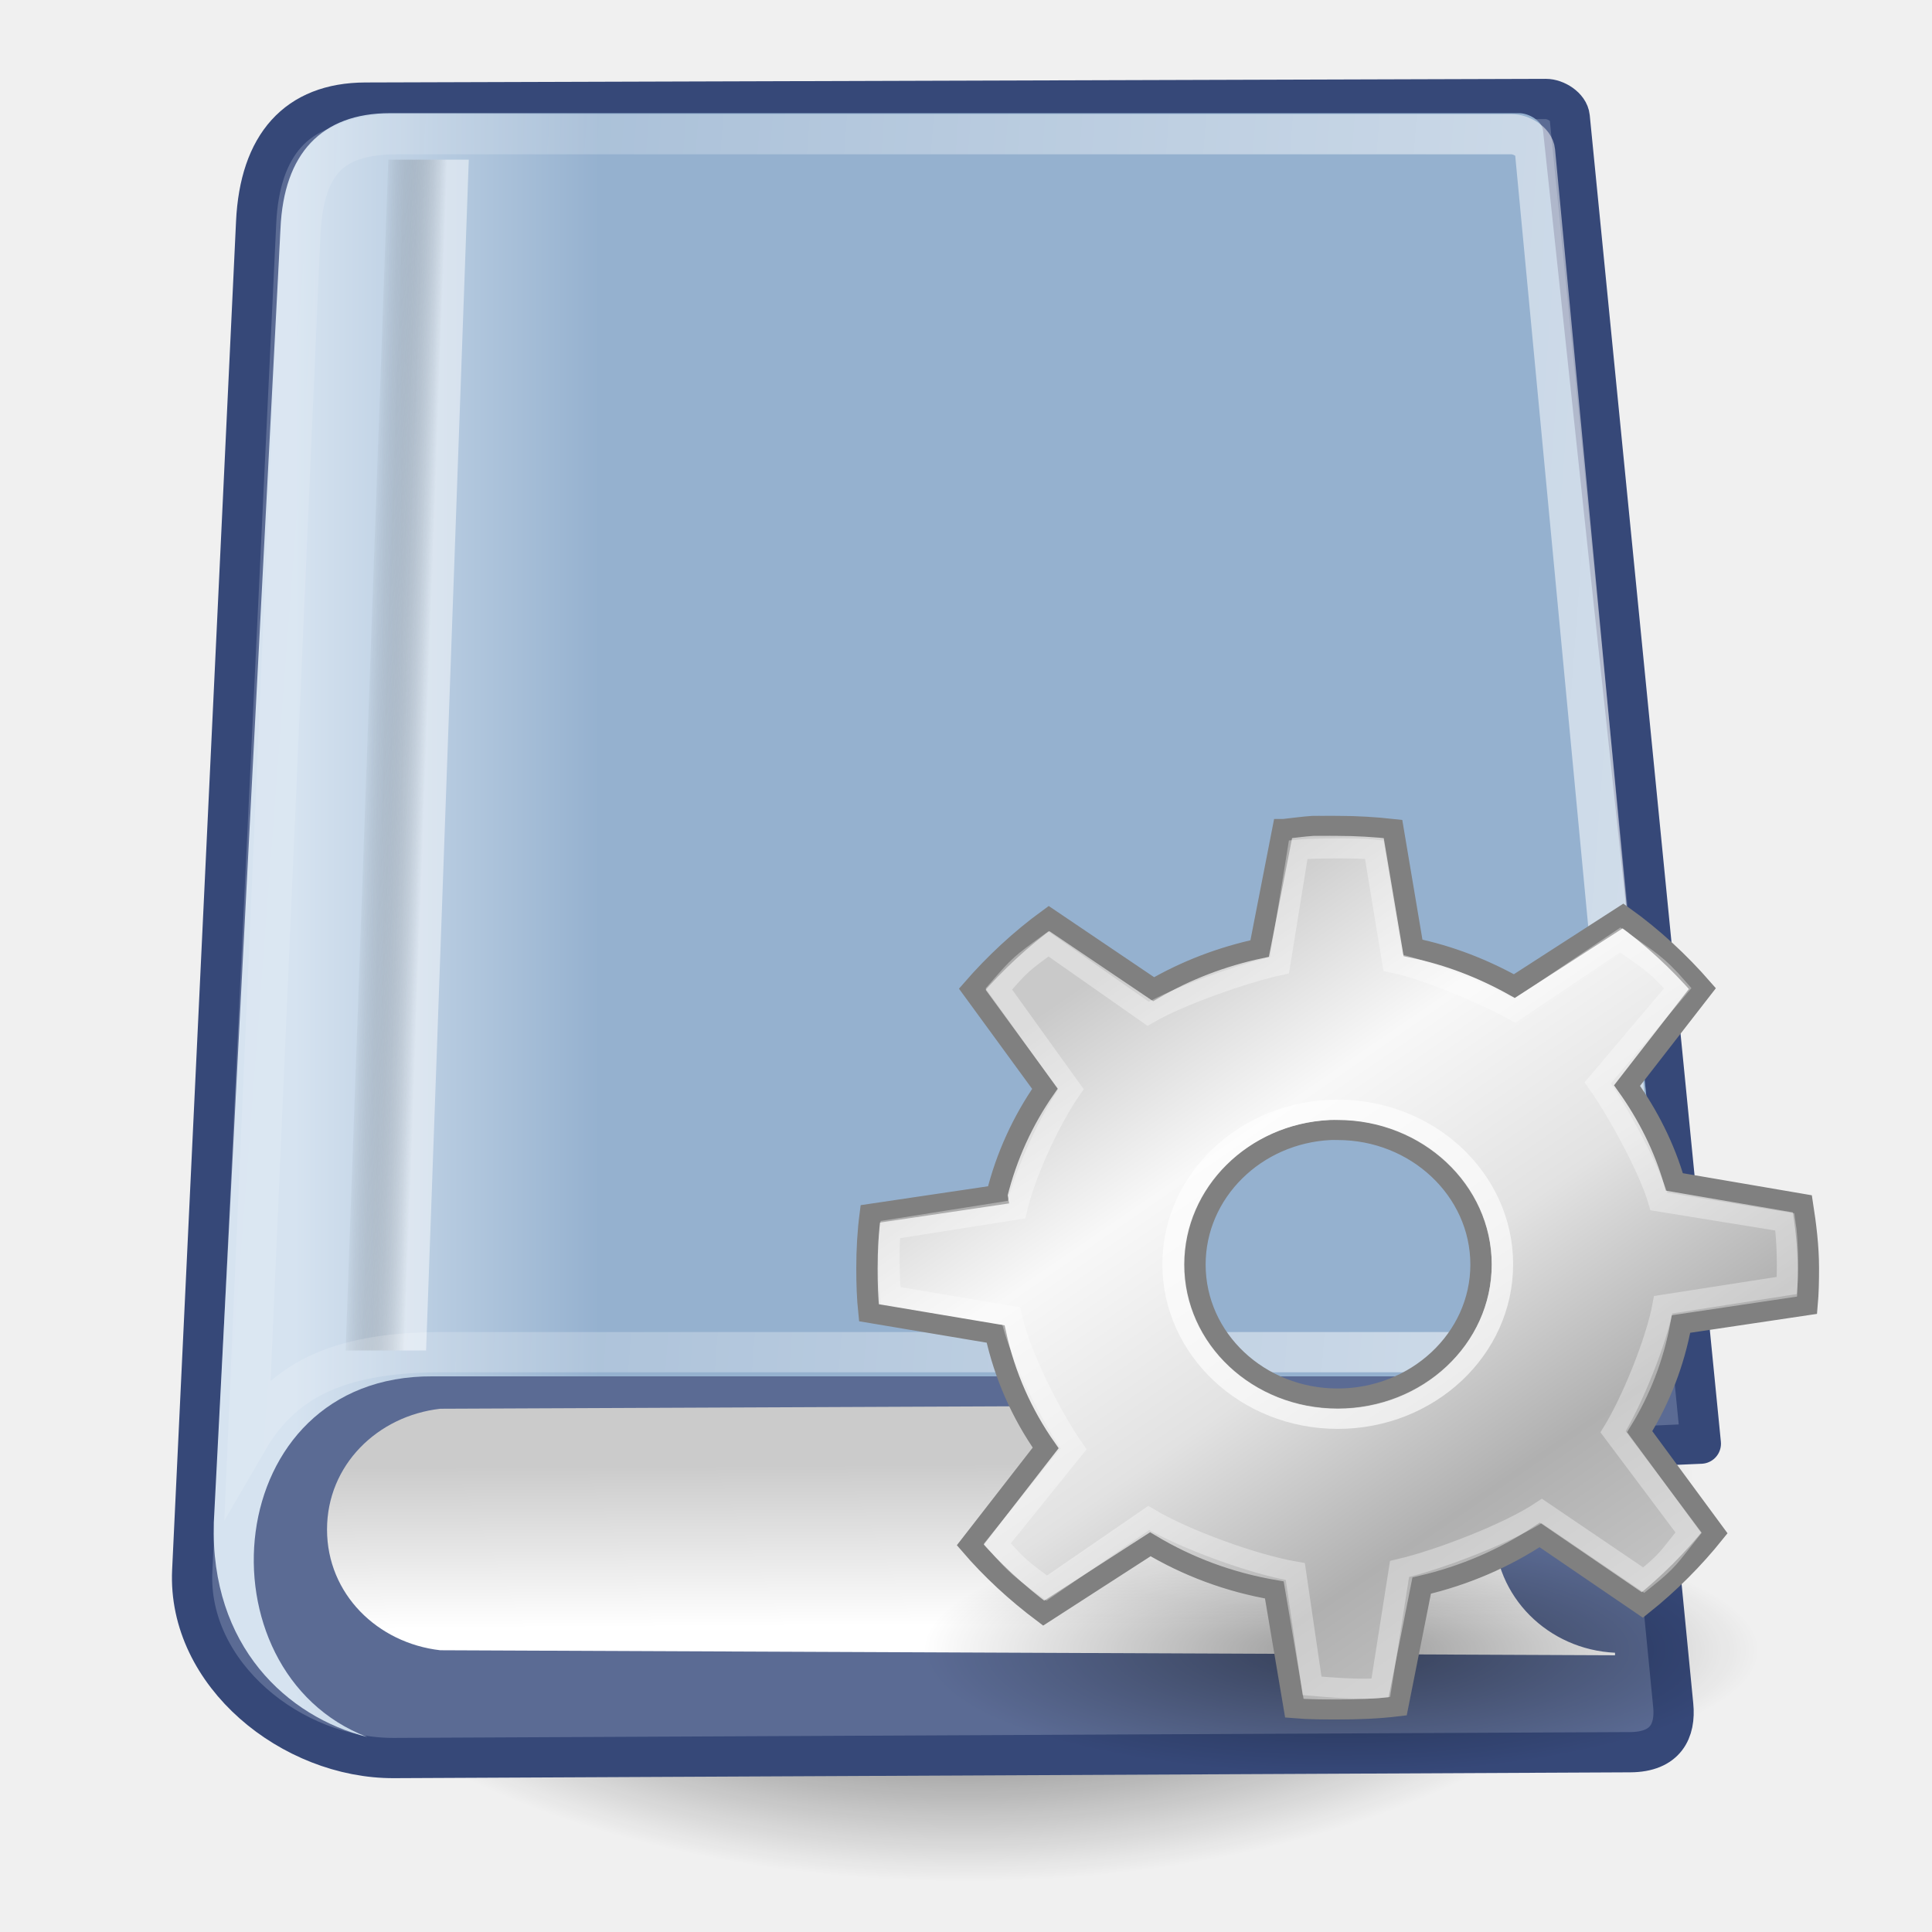
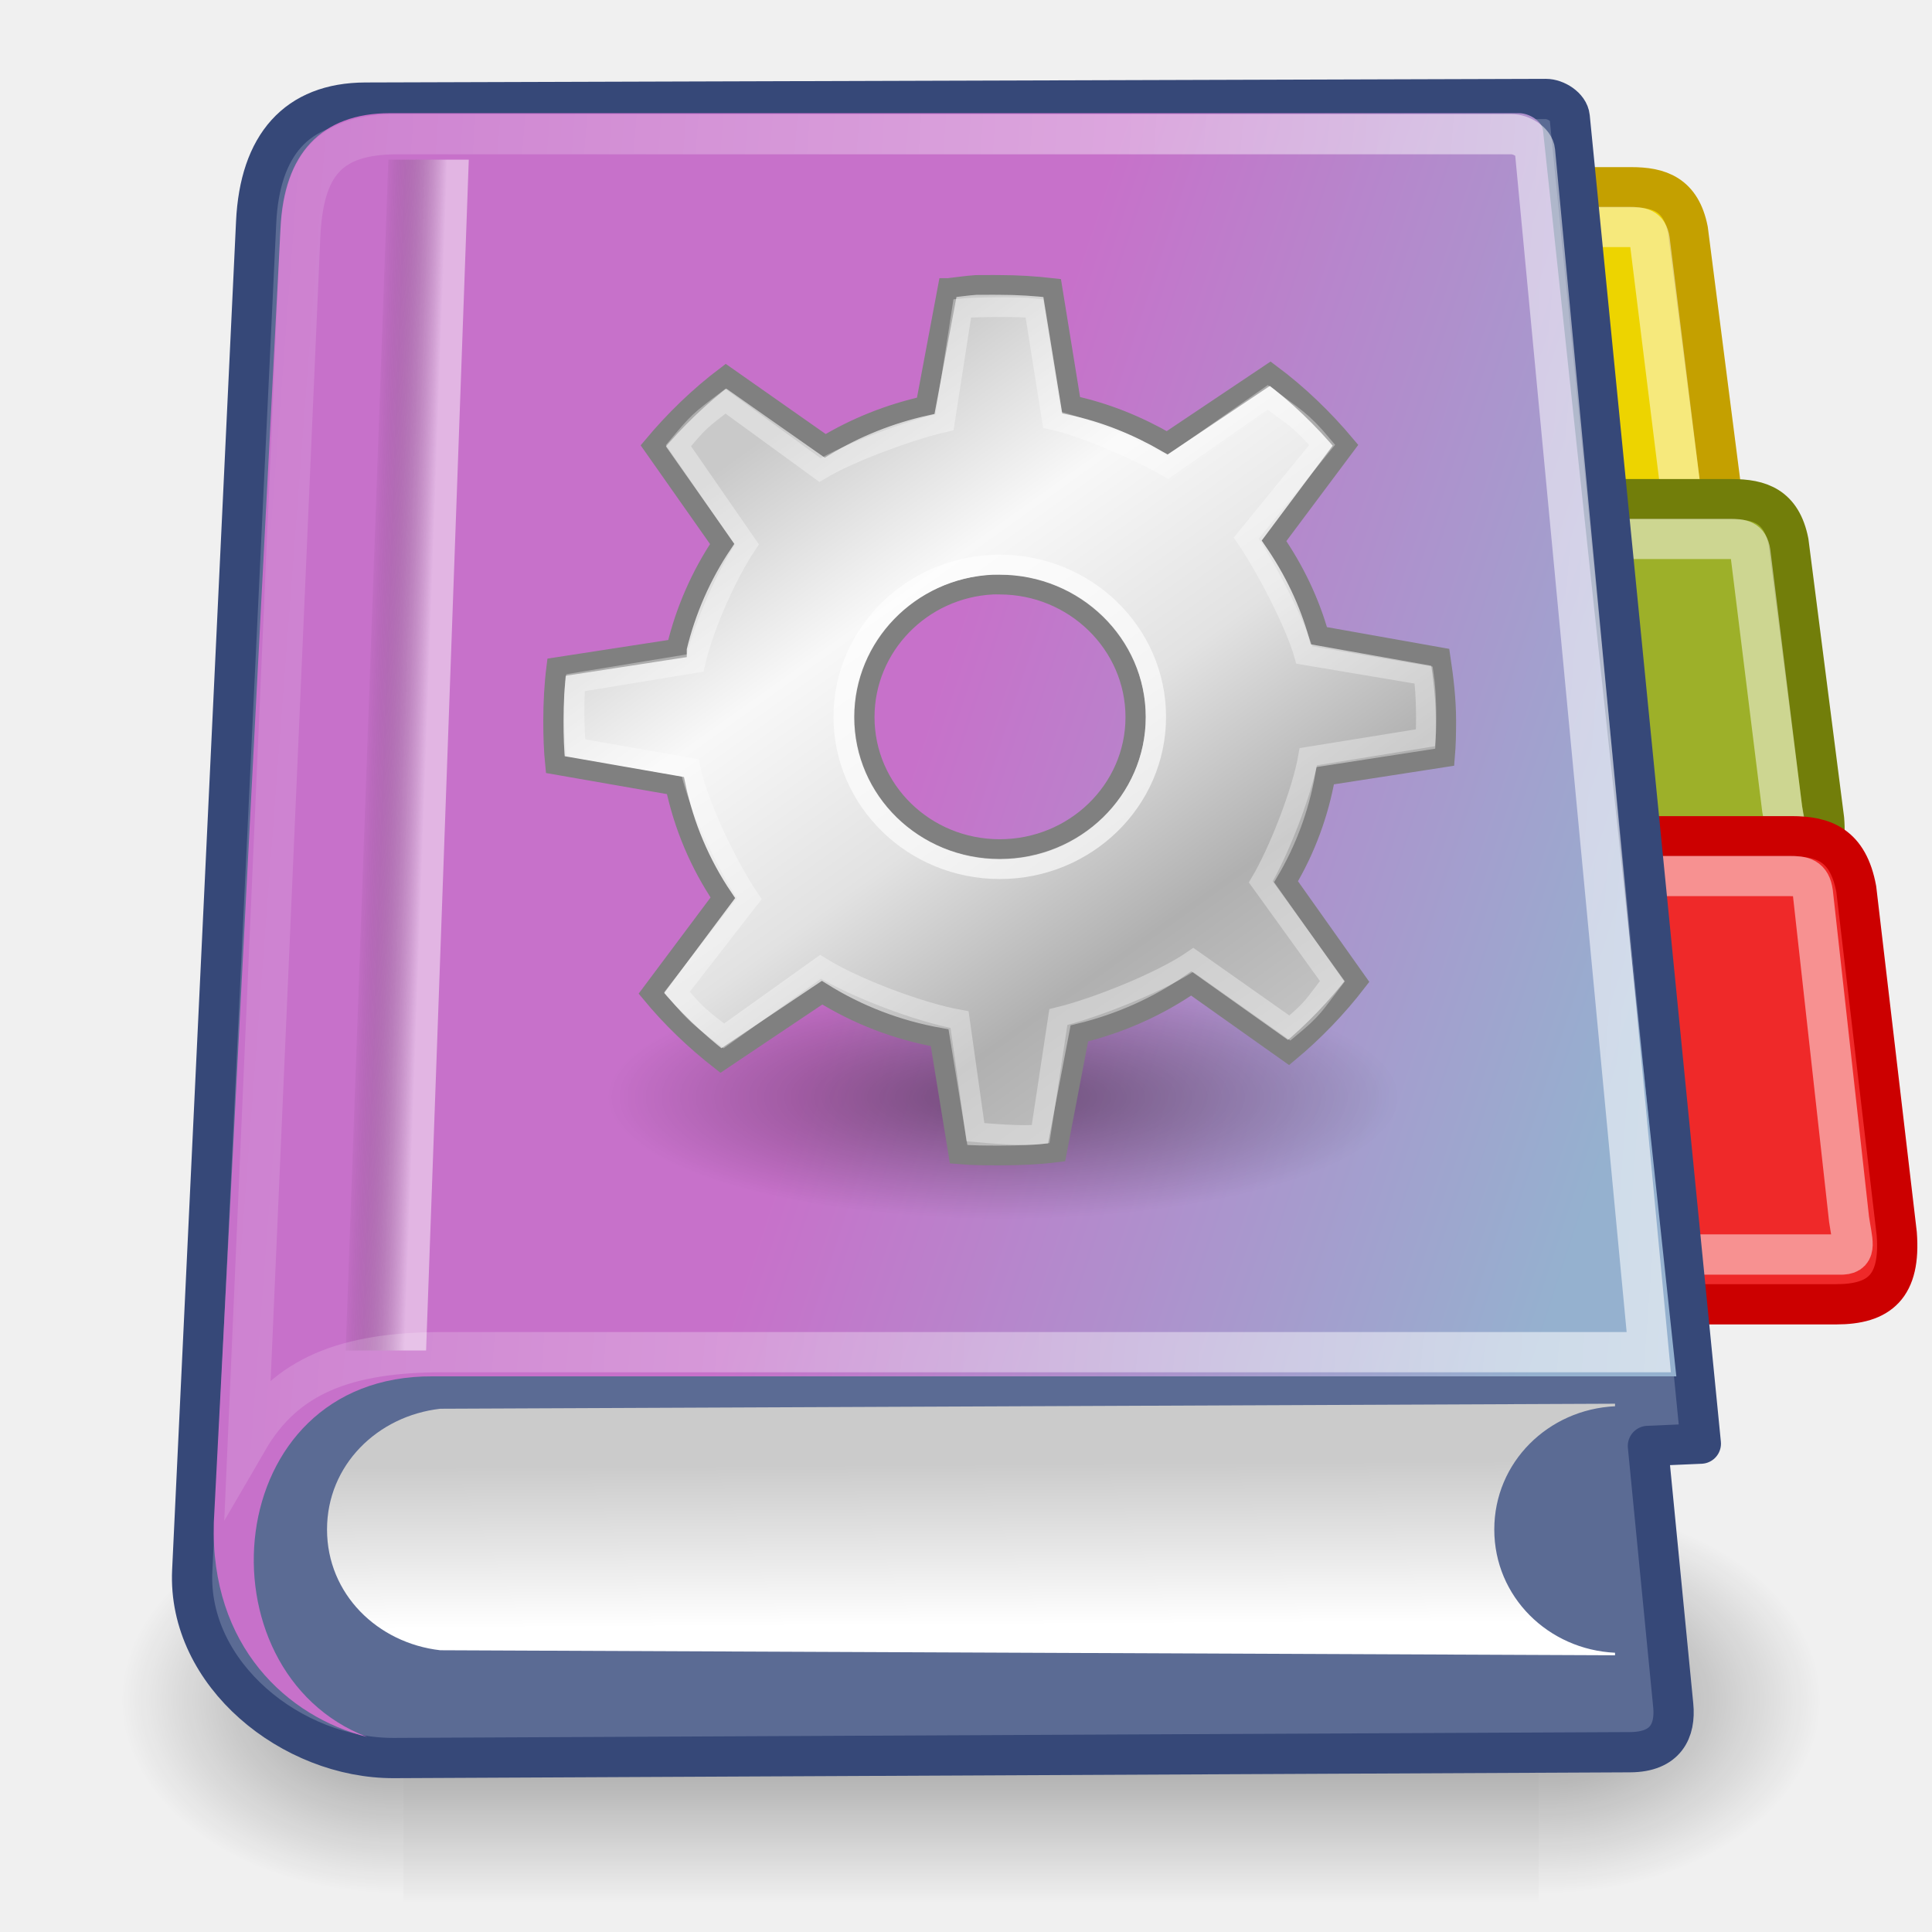
- <svg xmlns="http://www.w3.org/2000/svg" xmlns:xlink="http://www.w3.org/1999/xlink" width="48px" height="48px" id="svg1256" version="1.1" xml:space="preserve">
+ <svg xmlns="http://www.w3.org/2000/svg" xmlns:xlink="http://www.w3.org/1999/xlink" width="48px" height="48px" id="svg1256" version="1.1">
  <defs id="defs3">
+     <radialGradient xlink:href="#linearGradient5060" id="radialGradient6719" gradientUnits="userSpaceOnUse" gradientTransform="matrix(-2.774389,0,0,1.969706,112.7623,-872.8854)" cx="605.714" cy="486.648" fx="605.714" fy="486.648" r="117.143" />
+     <linearGradient id="linearGradient5060">
+       <stop style="stop-color:black;stop-opacity:1;" offset="0" id="stop5062" />
+       <stop style="stop-color:black;stop-opacity:0;" offset="1" id="stop5064" />
+     </linearGradient>
+     <radialGradient xlink:href="#linearGradient5060" id="radialGradient6717" gradientUnits="userSpaceOnUse" gradientTransform="matrix(2.774389,0,0,1.969706,-1891.633,-872.8854)" cx="605.714" cy="486.648" fx="605.714" fy="486.648" r="117.143" />
+     <linearGradient id="linearGradient5048">
+       <stop style="stop-color:black;stop-opacity:0;" offset="0" id="stop5050" />
+       <stop id="stop5056" offset="0.5" style="stop-color:black;stop-opacity:1;" />
+       <stop style="stop-color:black;stop-opacity:0;" offset="1" id="stop5052" />
+     </linearGradient>
+     <linearGradient xlink:href="#linearGradient5048" id="linearGradient6715" gradientUnits="userSpaceOnUse" gradientTransform="matrix(2.774389,0,0,1.969706,-1892.179,-872.8854)" x1="302.857" y1="366.648" x2="302.857" y2="609.505" />
    <linearGradient id="linearGradient12512">
      <stop style="stop-color:#ffffff;stop-opacity:1;" offset="0" id="stop12513" />
      <stop style="stop-color:#fff520;stop-opacity:0.891;" offset="0.5" id="stop12517" />
      <stop style="stop-color:#fff300;stop-opacity:0;" offset="1" id="stop12514" />
    </linearGradient>
    <radialGradient xlink:href="#linearGradient12512" id="radialGradient278" gradientUnits="userSpaceOnUse" cx="55" cy="125" fx="55" fy="125" r="14.375" />
    <linearGradient id="linearGradient21644">
      <stop style="stop-color:#000000;stop-opacity:1;" offset="0" id="stop21646" />
      <stop style="stop-color:#000000;stop-opacity:0;" offset="1" id="stop21648" />
    </linearGradient>
    <linearGradient id="linearGradient2116">
      <stop style="stop-color:#ffffff;stop-opacity:1;" offset="0" id="stop2118" />
      <stop style="stop-color:#ffffff;stop-opacity:0;" offset="1" id="stop2120" />
    </linearGradient>
    <linearGradient id="linearGradient2094">
-       <stop style="stop-color:#d6e3f0;stop-opacity:1;" offset="0" id="stop2096" />
+       <stop style="stop-color:#c771ca;stop-opacity:1;" offset="0" id="stop2096" />
      <stop style="stop-color:#95b1cf;stop-opacity:1;" offset="1" id="stop2098" />
    </linearGradient>
    <linearGradient id="linearGradient2803">
      <stop id="stop2805" offset="0" style="stop-color:#ffffff;stop-opacity:1;" />
      <stop id="stop2807" offset="1" style="stop-color:#cbcbcb;stop-opacity:1;" />
    </linearGradient>
    <linearGradient id="linearGradient2795">
      <stop id="stop2797" offset="0" style="stop-color:#000000;stop-opacity:0.069;" />
      <stop id="stop2799" offset="1" style="stop-color:#ffffff;stop-opacity:1;" />
    </linearGradient>
    <linearGradient gradientUnits="userSpaceOnUse" y2="4.953" x2="41.219" y1="4.953" x1="35.433" gradientTransform="matrix(0.254,0,1.822151e-16,3.759813,0.788629,0.148567)" id="linearGradient2801" xlink:href="#linearGradient2795" />
    <linearGradient gradientUnits="userSpaceOnUse" y2="84.287" x2="10.22" y1="93.338" x1="10.496" gradientTransform="matrix(2.262742,0,0,0.441942,1,-0.875)" id="linearGradient2813" xlink:href="#linearGradient2803" />
-     <linearGradient xlink:href="#linearGradient2094" id="linearGradient2100" gradientTransform="matrix(0.95775,0,0,1.027989,1,-0.571911)" x1="6.587" y1="22.133" x2="14.511" y2="22.133" gradientUnits="userSpaceOnUse" />
+     <linearGradient xlink:href="#linearGradient2094" id="linearGradient2100" gradientTransform="matrix(0.95775,0,0,1.027989,1,-0.571911)" x1="22.276" y1="19.897" x2="41.275" y2="26.604" gradientUnits="userSpaceOnUse" />
    <linearGradient xlink:href="#linearGradient2116" id="linearGradient2112" gradientTransform="matrix(1.025428,0,0,0.957303,0,-0.806758)" x1="73.362" y1="26.652" x2="-2.758" y2="21.27" gradientUnits="userSpaceOnUse" />
    <radialGradient xlink:href="#linearGradient21644" id="radialGradient21650" cx="25.125" cy="36.75" fx="25.125" fy="36.75" r="15.75" gradientTransform="matrix(1,0,0,0.595238,-6.245005e-16,14.875)" gradientUnits="userSpaceOnUse" />
+     <radialGradient gradientUnits="userSpaceOnUse" gradientTransform="matrix(1,0,0,0.315315,0,26.81305)" r="19.622" fy="39.161" fx="25.456" cy="39.161" cx="25.456" id="radialGradient3262" xlink:href="#linearGradient5060" />
+     <linearGradient gradientTransform="matrix(1.241935,0,0,1.241935,-5.027508,-7.208988)" y2="39.685" x2="34.534" y1="12.285" x1="14.463" gradientUnits="userSpaceOnUse" id="linearGradient3281" xlink:href="#linearGradient3264" />
    <linearGradient id="linearGradient3264">
      <stop id="stop3266" offset="0" style="stop-color:#c9c9c9;stop-opacity:1;" />
      <stop style="stop-color:#f8f8f8;stop-opacity:1;" offset="0.25" id="stop3276" />
      <stop style="stop-color:#e2e2e2;stop-opacity:1;" offset="0.5" id="stop3272" />
      <stop id="stop3274" offset="0.75" style="stop-color:#b0b0b0;stop-opacity:1;" />
      <stop id="stop3268" offset="1" style="stop-color:#c9c9c9;stop-opacity:1;" />
    </linearGradient>
-     <radialGradient gradientUnits="userSpaceOnUse" gradientTransform="matrix(1,0,0,0.315315,0,26.81305)" r="19.622" fy="39.161" fx="25.456" cy="39.161" cx="25.456" id="radialGradient3262" xlink:href="#linearGradient21644" />
-     <linearGradient gradientTransform="matrix(1.241935,0,0,1.241935,-5.027508,-7.208988)" y2="39.685" x2="34.534" y1="12.285" x1="14.463" gradientUnits="userSpaceOnUse" id="linearGradient3281" xlink:href="#linearGradient3264" />
  </defs>
  <g id="layer1">
-     <path style="opacity:1;color:#000000;fill:url(#radialGradient21650);fill-opacity:1;fill-rule:evenodd;stroke:none;stroke-width:1;stroke-linecap:round;stroke-linejoin:round;marker:none;marker-start:none;marker-mid:none;marker-end:none;stroke-miterlimit:4;stroke-dasharray:none;stroke-dashoffset:0;stroke-opacity:1;visibility:visible;display:inline;overflow:visible" id="path21642" d="M 40.875 36.75 A 15.75 9.375 0 1 1  9.375,36.75 A 15.75 9.375 0 1 1  40.875 36.75 z" transform="matrix(1.150794,0,0,1,-4.91369,0.625)" />
+     <path style="opacity:1;color:#000000;fill:#edd400;fill-opacity:1;fill-rule:evenodd;stroke:#c4a000;stroke-width:1;stroke-linecap:round;stroke-linejoin:round;marker:none;marker-start:none;marker-mid:none;marker-end:none;stroke-miterlimit:4;stroke-dasharray:none;stroke-dashoffset:0;stroke-opacity:1;visibility:visible;display:inline;overflow:visible" d="M 33.096,4.652 L 40.521,4.652 C 41.228,4.652 41.759,4.829 41.935,5.713 L 42.819,12.607 C 42.908,13.668 42.444,14.021 41.493,14.021 L 32.92,14.021 L 33.096,4.652 z " id="path21630" />
+     <path id="path21632" d="M 34.103,5.639 L 40.464,5.639 C 40.772,5.639 40.94,5.669 40.986,5.96 L 41.777,12.344 C 41.847,12.775 41.96,13.02 41.637,13.034 L 33.963,13.034 L 34.103,5.639 z " style="opacity:0.485;color:#000000;fill:none;fill-opacity:1;fill-rule:evenodd;stroke:#ffffff;stroke-width:1;stroke-linecap:round;stroke-linejoin:round;marker:none;marker-start:none;marker-mid:none;marker-end:none;stroke-miterlimit:4;stroke-dasharray:none;stroke-dashoffset:0;stroke-opacity:1;visibility:visible;display:inline;overflow:visible" />
+     <path id="path21634" d="M 35.596,12.402 L 43.021,12.402 C 43.728,12.402 44.259,12.579 44.435,13.463 L 45.319,20.357 C 45.408,21.418 44.944,21.771 43.993,21.771 L 35.42,21.771 L 35.596,12.402 z " style="opacity:1;color:#000000;fill:#9db029;fill-opacity:1;fill-rule:evenodd;stroke:#727e0a;stroke-width:1;stroke-linecap:round;stroke-linejoin:round;marker:none;marker-start:none;marker-mid:none;marker-end:none;stroke-miterlimit:4;stroke-dasharray:none;stroke-dashoffset:0;stroke-opacity:1;visibility:visible;display:inline;overflow:visible" />
+     <path style="opacity:0.485;color:#000000;fill:none;fill-opacity:1;fill-rule:evenodd;stroke:#ffffff;stroke-width:1;stroke-linecap:round;stroke-linejoin:round;marker:none;marker-start:none;marker-mid:none;marker-end:none;stroke-miterlimit:4;stroke-dasharray:none;stroke-dashoffset:0;stroke-opacity:1;visibility:visible;display:inline;overflow:visible" d="M 36.603,13.389 L 42.964,13.389 C 43.272,13.389 43.44,13.419 43.486,13.71 L 44.277,20.094 C 44.347,20.525 44.46,20.77 44.137,20.784 L 36.463,20.784 L 36.603,13.389 z " id="path21636" />
+     <path style="opacity:1;color:#000000;fill:#ef2929;fill-opacity:1;fill-rule:evenodd;stroke:#cc0000;stroke-width:1;stroke-linecap:round;stroke-linejoin:round;marker:none;marker-start:none;marker-mid:none;marker-end:none;stroke-miterlimit:4;stroke-dasharray:none;stroke-dashoffset:0;stroke-opacity:1;visibility:visible;display:inline;overflow:visible" d="M 36.065,20.776 L 44.51,20.776 C 45.314,20.776 45.917,20.996 46.119,22.093 L 47.124,30.649 C 47.225,31.966 46.697,32.405 45.616,32.405 L 35.863,32.405 L 36.065,20.776 z " id="path21638" />
+     <path id="path21640" d="M 37.209,21.764 L 44.444,21.764 C 44.795,21.764 44.987,21.802 45.039,22.173 L 45.939,30.29 C 46.018,30.838 46.147,31.149 45.78,31.168 L 37.051,31.168 L 37.209,21.764 z " style="opacity:0.485;color:#000000;fill:none;fill-opacity:1;fill-rule:evenodd;stroke:#ffffff;stroke-width:1;stroke-linecap:round;stroke-linejoin:round;marker:none;marker-start:none;marker-mid:none;marker-end:none;stroke-miterlimit:4;stroke-dasharray:none;stroke-dashoffset:0;stroke-opacity:1;visibility:visible;display:inline;overflow:visible" />
+     <g style="display:inline" transform="matrix(2.105461e-2,0,0,2.086758e-2,42.85172,40.44648)" id="g6707">
+       <rect style="opacity:0.402;color:black;fill:url(#linearGradient6715);fill-opacity:1;fill-rule:nonzero;stroke:none;stroke-width:1;stroke-linecap:round;stroke-linejoin:miter;marker:none;marker-start:none;marker-mid:none;marker-end:none;stroke-miterlimit:4;stroke-dasharray:none;stroke-dashoffset:0;stroke-opacity:1;visibility:visible;display:inline;overflow:visible" id="rect6709" width="1339.633" height="478.357" x="-1559.252" y="-150.697" />
+       <path style="opacity:0.402;color:black;fill:url(#radialGradient6717);fill-opacity:1;fill-rule:nonzero;stroke:none;stroke-width:1;stroke-linecap:round;stroke-linejoin:miter;marker:none;marker-start:none;marker-mid:none;marker-end:none;stroke-miterlimit:4;stroke-dasharray:none;stroke-dashoffset:0;stroke-opacity:1;visibility:visible;display:inline;overflow:visible" d="M -219.619,-150.68 C -219.619,-150.68 -219.619,327.65 -219.619,327.65 C -76.745,328.551 125.781,220.481 125.781,88.454 C 125.781,-43.572 -33.655,-150.68 -219.619,-150.68 z " id="path6711" />
+       <path id="path6713" d="M -1559.252,-150.68 C -1559.252,-150.68 -1559.252,327.65 -1559.252,327.65 C -1702.127,328.551 -1904.652,220.481 -1904.652,88.454 C -1904.652,-43.572 -1745.216,-150.68 -1559.252,-150.68 z " style="opacity:0.402;color:black;fill:url(#radialGradient6719);fill-opacity:1;fill-rule:nonzero;stroke:none;stroke-width:1;stroke-linecap:round;stroke-linejoin:miter;marker:none;marker-start:none;marker-mid:none;marker-end:none;stroke-miterlimit:4;stroke-dasharray:none;stroke-dashoffset:0;stroke-opacity:1;visibility:visible;display:inline;overflow:visible" />
+     </g>
    <path style="color:#000000;fill:#5b6b94;fill-opacity:1;fill-rule:nonzero;stroke:#364878;stroke-width:1;stroke-linecap:round;stroke-linejoin:round;marker:none;marker-start:none;marker-mid:none;marker-end:none;stroke-miterlimit:4;stroke-dashoffset:0;stroke-opacity:1;visibility:visible;display:inline;overflow:visible" d="M 6.364,5.519 C 6.455,3.604 7.372,2.554 9.079,2.549 L 38.406,2.459 C 38.652,2.458 38.974,2.659 38.999,2.909 L 42.257,35.867 L 40.942,35.924 L 41.571,42.37 C 41.632,42.994 41.39,43.529 40.5,43.533 L 9.789,43.678 C 7.257,43.69 4.654,41.6 4.776,39.024 L 6.364,5.519 z " id="rect1408" />
    <path id="path2489" d="M 40.125,34.875 L 10.938,35 C 9.381,35.178 8.125,36.396 8.125,38 C 8.125,39.604 9.381,40.822 10.938,41 L 40.125,41.125 L 40.125,41.062 C 38.469,40.984 37.125,39.675 37.125,38 C 37.125,36.325 38.469,35.016 40.125,34.938 L 40.125,34.875 z " style="color:#000000;fill:url(#linearGradient2813);fill-opacity:1;fill-rule:nonzero;stroke:none;stroke-width:1;stroke-linecap:round;stroke-linejoin:round;marker:none;marker-start:none;marker-mid:none;marker-end:none;stroke-miterlimit:4;stroke-dashoffset:0;stroke-opacity:1;visibility:visible;display:inline;overflow:visible" />
    <path id="path2784" d="M 9.688,2.812 C 7.981,2.812 7.05,3.822 6.969,5.674 L 5.312,37.826 C 5.221,40.904 7.139,42.654 9.125,43.156 C 4.875,41.526 5.438,34.164 10.75,34.195 L 41.648,34.195 L 38.336,3.243 C 38.31,3.003 37.988,2.812 37.742,2.812 L 9.688,2.812 z " style="color:#000000;fill:url(#linearGradient2100);fill-opacity:1;fill-rule:nonzero;stroke:none;stroke-width:1;stroke-linecap:round;stroke-linejoin:round;marker:none;marker-start:none;marker-mid:none;marker-end:none;stroke-miterlimit:4;stroke-dashoffset:0;stroke-opacity:1;visibility:visible;display:inline;overflow:visible" />
    <rect y="3.969" x="9.789" height="29.605" width="2" id="rect2793" style="opacity:0.48;color:#000000;fill:url(#linearGradient2801);fill-opacity:1;fill-rule:nonzero;stroke:none;stroke-width:1;stroke-linecap:round;stroke-linejoin:round;marker:none;marker-start:none;marker-mid:none;marker-end:none;stroke-miterlimit:4;stroke-dashoffset:0;stroke-opacity:0.608;visibility:visible;display:inline;overflow:visible" transform="matrix(1,0,-3.582731e-2,0.999358,0,0)" />
    <path style="color:#000000;fill:none;fill-opacity:1;fill-rule:nonzero;stroke:url(#linearGradient2112);stroke-width:1;stroke-linecap:round;stroke-linejoin:miter;marker:none;marker-start:none;marker-mid:none;marker-end:none;stroke-miterlimit:20;stroke-dasharray:none;stroke-dashoffset:0;stroke-opacity:1;visibility:visible;display:inline;overflow:visible" d="M 9.875,3.334 C 8.191,3.334 7.538,4.066 7.458,5.888 L 6.159,35.777 C 7.093,34.17 8.599,33.594 11.012,33.594 L 40.963,33.594 L 38.137,3.757 C 38.115,3.52 37.794,3.334 37.551,3.334 L 9.875,3.334 z " id="path2104" />
-     <g id="layer1-6" transform="matrix(0.5300902,0,0,0.4975302,20.2965,20.28524)">
+     <g id="layer1-6" transform="matrix(0.5025767,0,0,0.490167,12.57111,6.849373)">
      <path transform="translate(-0.883885,2.474874)" d="m 45.078,39.161 a 19.622,6.187 0 1 1 -39.244,0 19.622,6.187 0 1 1 39.244,0 z" id="path3254" style="color:#000000;display:inline;overflow:visible;visibility:visible;opacity:0.409;fill:url(#radialGradient3262);fill-opacity:1;fill-rule:nonzero;stroke:none;stroke-width:1;stroke-linecap:butt;stroke-linejoin:miter;stroke-miterlimit:4;stroke-dasharray:none;stroke-dashoffset:0;stroke-opacity:1;marker:none;marker-start:none;marker-mid:none;marker-end:none" />
      <path id="path3243" d="M 23.25,0.469 C 22.785,0.501 22.332,0.573 21.875,0.625 H 21.844 L 20.75,6.594 C 18.967,7 17.29,7.689 15.781,8.625 L 10.875,5.094 C 9.549,6.123 8.342,7.324 7.281,8.625 l 3.406,4.969 c -1.034,1.581 -1.812,3.385 -2.25,5.281 -7.5e-5,0.009 -6.09e-5,0.03 0,0.031 L 2.5,19.844 c -0.109,0.887 -0.156,1.803 -0.156,2.719 10e-8,0.749 0.021,1.489 0.094,2.219 l 5.938,1.062 c 0.422,2.062 1.224,3.988 2.344,5.688 L 7.188,36.375 c 1.011,1.256 2.179,2.399 3.438,3.406 l 5,-3.438 c 1.747,1.115 3.698,1.896 5.812,2.281 l 0.938,5.906 c 0.666,0.061 1.349,0.062 2.031,0.062 0.963,-10e-7 1.882,-0.036 2.812,-0.156 l 1.125,-6.031 C 30.351,37.907 32.237,37.04 33.875,35.875 l 4.812,3.5 c 1.248,-1.062 2.389,-2.282 3.375,-3.594 l -3.5,-5.062 c 0.948,-1.637 1.605,-3.443 1.938,-5.375 l 5.906,-0.938 c 0.052,-0.616 0.062,-1.214 0.062,-1.844 0,-1.094 -0.127,-2.167 -0.281,-3.219 l -6,-1.094 C 39.717,16.514 38.946,14.894 37.969,13.438 L 41.5,8.594 C 40.405,7.255 39.157,6.019 37.781,4.969 l -5.094,3.5 C 31.224,7.603 29.648,6.939 27.938,6.562 L 27,0.625 C 26.147,0.525 25.286,0.469 24.406,0.469 c -0.238,10e-9 -0.483,-0.007 -0.719,0 -0.115,0.004 -0.229,-0.007 -0.344,0 -0.031,0.002 -0.063,-0.002 -0.094,0 z m 0.812,15.188 c 0.114,-0.006 0.228,0 0.344,0 3.699,0 6.719,3.02 6.719,6.719 1e-6,3.699 -3.02,6.688 -6.719,6.688 -3.699,1e-6 -6.688,-2.988 -6.688,-6.688 1e-6,-3.584 2.805,-6.539 6.344,-6.719 z" style="color:#000000;display:inline;overflow:visible;visibility:visible;opacity:1;fill:url(#linearGradient3281);fill-opacity:1;fill-rule:nonzero;stroke:#808080;stroke-width:1;stroke-linecap:butt;stroke-linejoin:miter;stroke-miterlimit:4;stroke-dasharray:none;stroke-dashoffset:0;stroke-opacity:1;marker:none;marker-start:none;marker-mid:none;marker-end:none" />
      <path transform="matrix(0.606518,0,0,0.606518,10.15021,7.936835)" d="m 36.239,23.782 a 12.728,12.728 0 1 1 -25.456,0 12.728,12.728 0 1 1 25.456,0 z" id="path3283" style="color:#000000;display:inline;overflow:visible;visibility:visible;opacity:0.648;fill:none;fill-opacity:1;fill-rule:nonzero;stroke:#ffffff;stroke-width:1.649;stroke-linecap:butt;stroke-linejoin:miter;stroke-miterlimit:4;stroke-dasharray:none;stroke-dashoffset:0;stroke-opacity:1;marker:none;marker-start:none;marker-mid:none;marker-end:none" />
      <path style="color:#000000;display:inline;overflow:visible;visibility:visible;opacity:0.347;fill:none;fill-opacity:1;fill-rule:nonzero;stroke:#ffffff;stroke-width:1;stroke-linecap:butt;stroke-linejoin:miter;stroke-miterlimit:4;stroke-dasharray:none;stroke-dashoffset:0;stroke-opacity:1;marker:none;marker-start:none;marker-mid:none;marker-end:none" d="M 22.558,1.65 21.68,7.429 C 20.009,7.81 16.935,8.974 15.521,9.851 L 10.849,6.364 C 9.605,7.329 9.52,7.395 8.526,8.614 l 3.378,5.01 c -0.969,1.481 -2.134,4.121 -2.552,6.008 0,0 -5.919,0.998 -5.919,0.998 -0.102,0.831 -0.053,2.61 0.016,3.294 l 5.654,1.019 c 0.396,1.933 1.877,5.044 2.926,6.637 l -3.576,4.724 c 0.948,1.177 1.138,1.285 2.317,2.229 l 4.781,-3.503 c 1.638,1.045 4.889,2.316 6.871,2.677 l 0.785,5.706 c 0.624,0.057 2.349,0.216 3.221,0.104 l 0.878,-5.94 c 1.882,-0.468 5.133,-1.803 6.668,-2.895 l 4.776,3.451 c 1.17,-0.995 1.18,-1.145 2.104,-2.375 l -3.539,-5.031 c 0.888,-1.534 2.037,-4.535 2.349,-6.346 l 5.795,-0.961 c 0.049,-0.578 0.051,-2.189 -0.093,-3.175 L 39.463,19.226 C 39.022,17.599 37.51,14.666 36.594,13.301 L 40.346,8.577 C 39.32,7.323 38.939,7.15 37.65,6.166 L 32.707,9.706 C 31.335,8.894 28.599,7.657 26.995,7.304 L 26.122,1.65 c -0.8,-0.094 -3.107,-0.052 -3.564,0 z" id="path3285" />
    </g>
  </g>
</svg>
